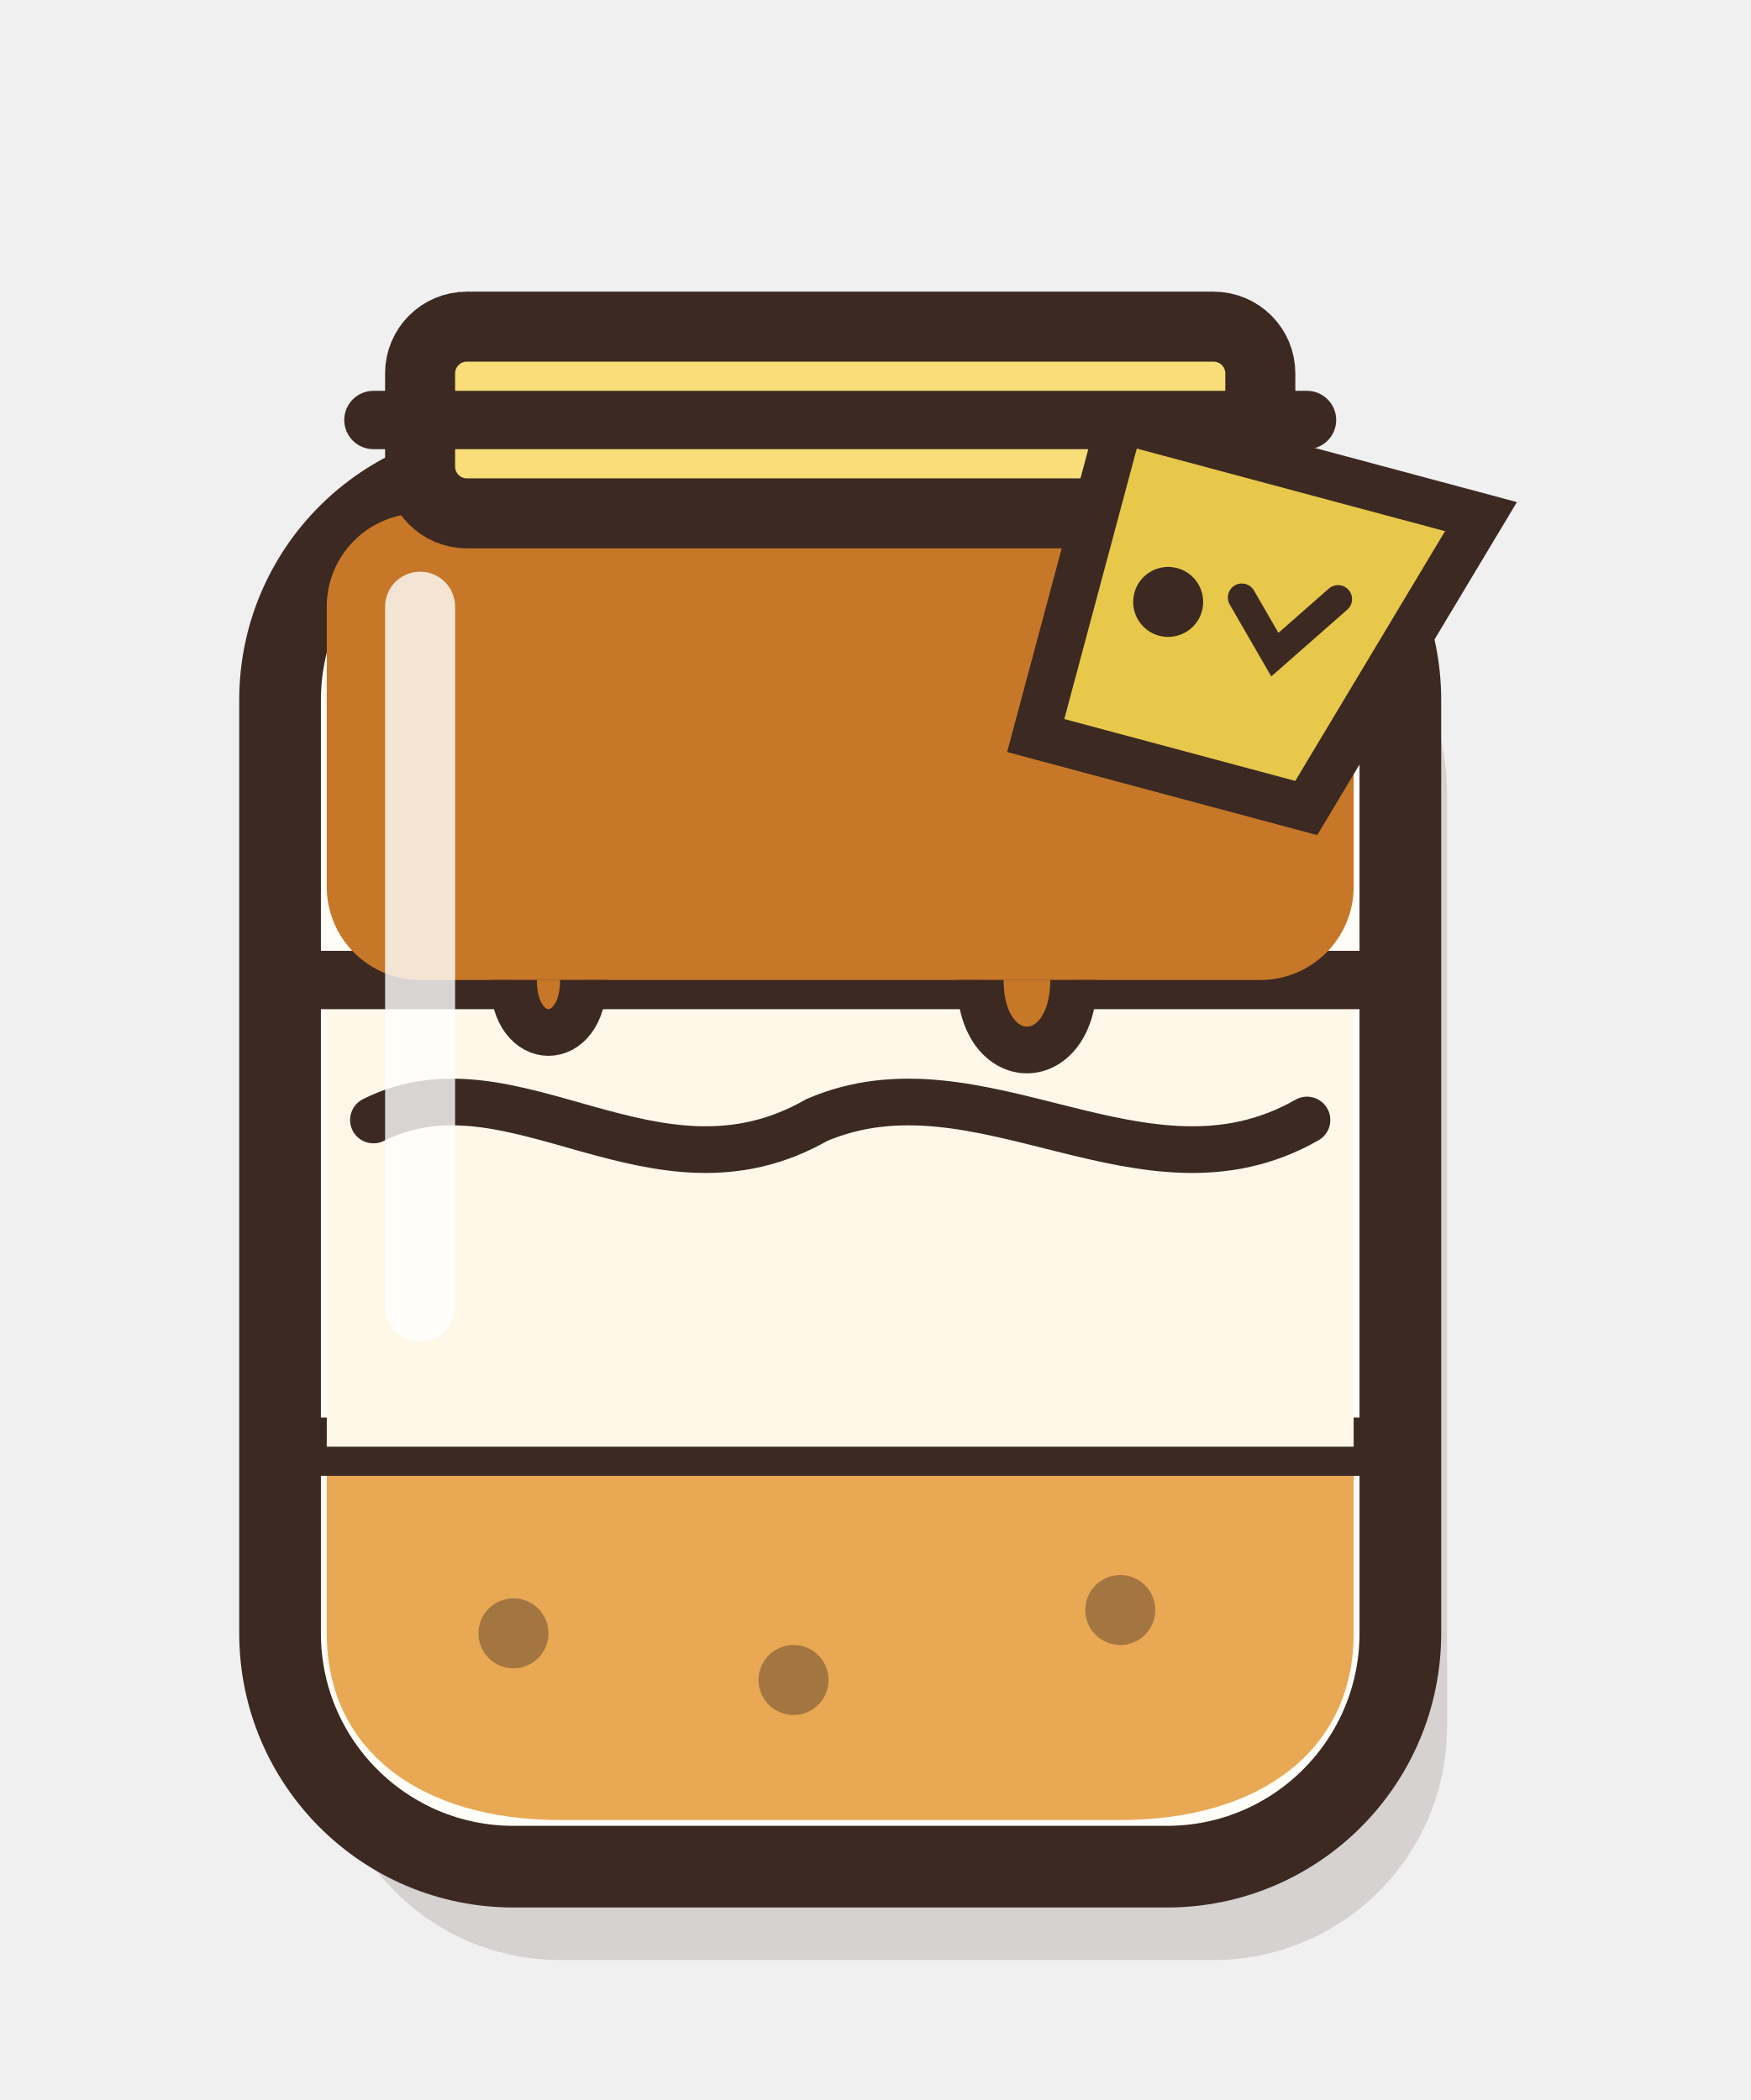
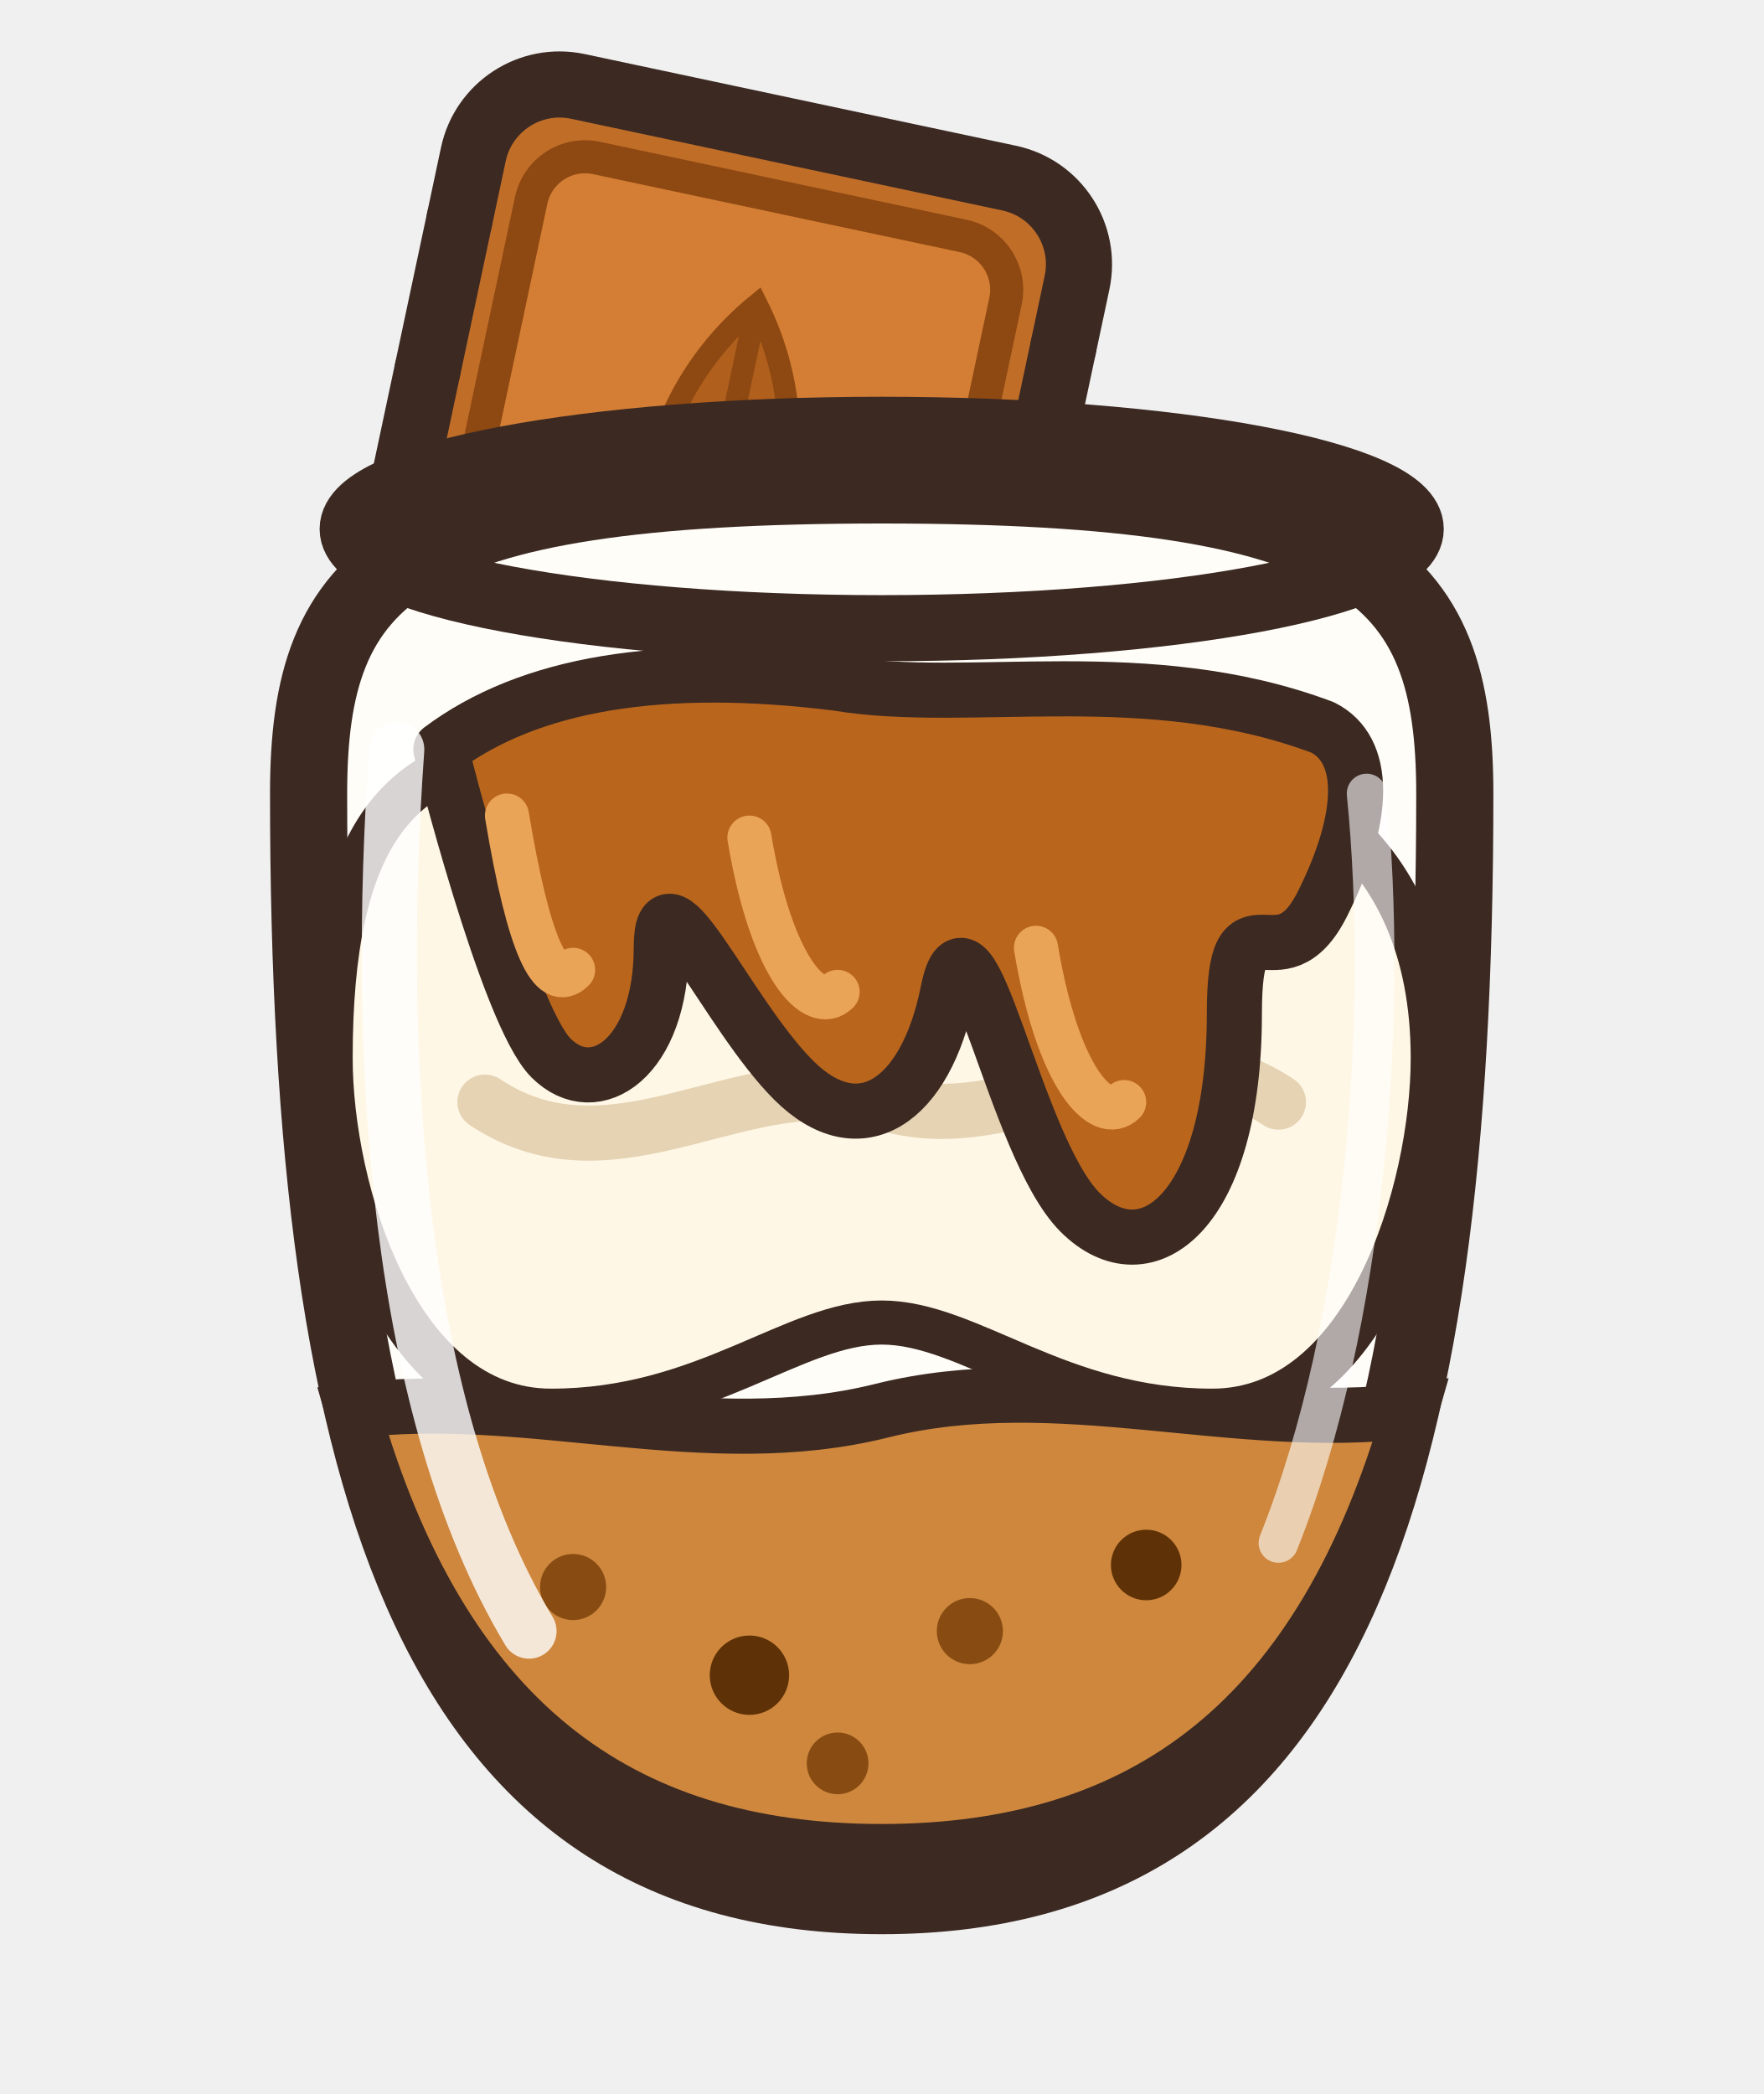
- <svg xmlns="http://www.w3.org/2000/svg" width="75" height="90" viewBox="0 0 75 90" fill="none">
-   <rect x="14" y="24" width="48" height="60" rx="10" fill="#3B2922" opacity="0.15" />
-   <rect x="12" y="20" width="48" height="60" rx="10" fill="#FFFDF8" stroke="#3B2922" stroke-width="3.5" stroke-linejoin="round" />
-   <path d="M14 62 H58 V70 C58 75 54 78 48 78 H24 C18 78 14 75 14 70 Z" fill="#E8A854" />
-   <circle cx="22" cy="70" r="1.5" fill="#3B2922" opacity="0.4" />
-   <circle cx="34" cy="72" r="1.5" fill="#3B2922" opacity="0.4" />
-   <circle cx="48" cy="69" r="1.5" fill="#3B2922" opacity="0.4" />
-   <line x1="13" y1="62" x2="59" y2="62" stroke="#3B2922" stroke-width="2.5" stroke-linecap="round" />
-   <rect x="14" y="42" width="44" height="20" fill="#FFF8E8" />
-   <path d="M16 48 C22 45 28 52 35 48 C42 45 49 52 56 48" stroke="#3B2922" stroke-width="2" stroke-linecap="round" fill="none" />
-   <line x1="13" y1="42" x2="59" y2="42" stroke="#3B2922" stroke-width="2.5" stroke-linecap="round" />
-   <rect x="14" y="22" width="44" height="20" rx="4" fill="#C67728" />
-   <path d="M22 42 C22 45 25 45 25 42" stroke="#3B2922" stroke-width="2" fill="#C67728" />
-   <path d="M42 42 C42 46 46 46 46 42" stroke="#3B2922" stroke-width="2" fill="#C67728" />
-   <rect x="18" y="14" width="36" height="8" rx="2" fill="#F8DD78" stroke="#3B2922" stroke-width="3" stroke-linejoin="round" />
-   <line x1="16" y1="18" x2="56" y2="18" stroke="#3B2922" stroke-width="2.5" stroke-linecap="round" />
-   <g transform="translate(48, 18) rotate(15)">
-     <polygon points="0,0 16,0 12,14 0,14" fill="#E8C84A" stroke="#3B2922" stroke-width="2" />
-     <circle cx="4" cy="7" r="1.5" fill="#3B2922" />
-     <path d="M7 6 L9 8 L11 5" stroke="#3B2922" stroke-width="1.2" stroke-linecap="round" />
+ <svg xmlns="http://www.w3.org/2000/svg" width="80" height="95" viewBox="0 0 80 95" fill="none">
+   <defs>
+     <filter id="biscoff-shadow" x="-5%" y="-5%" width="120%" height="120%">
+       <feDropShadow dx="2" dy="3" stdDeviation="0" flood-color="#3B2922" flood-opacity="0.15" />
+     </filter>
+   </defs>
+   <path d="M16 38 C16 66 22 84 40 84 C58 84 64 66 64 38 C64 30 61 24 40 24 C19 24 16 30 16 38 Z" fill="#3B2922" opacity="0.12" />
+   <g transform="translate(36, 6) rotate(12)">
+     <rect x="-14" y="0" width="28" height="42" rx="4" fill="#C06D28" stroke="#3B2922" stroke-width="3" stroke-linejoin="round" />
+     <rect x="-11" y="3" width="22" height="36" rx="2.5" fill="#D37E34" stroke="#8E4811" stroke-width="1.5" />
+     <circle cx="-14" cy="7" r="1.5" fill="#3B2922" />
+     <circle cx="-14" cy="14" r="1.5" fill="#3B2922" />
+     <circle cx="-14" cy="21" r="1.5" fill="#3B2922" />
+     <circle cx="-14" cy="28" r="1.5" fill="#3B2922" />
+     <circle cx="14" cy="7" r="1.5" fill="#3B2922" />
+     <circle cx="14" cy="14" r="1.5" fill="#3B2922" />
+     <circle cx="14" cy="21" r="1.5" fill="#3B2922" />
+     <circle cx="14" cy="28" r="1.5" fill="#3B2922" />
+     <path d="M0 8 C-4 13 -4 20 0 25 C4 20 4 13 0 8 Z" fill="#B05F1C" stroke="#8E4811" stroke-width="1" />
+     <line x1="0" y1="9" x2="0" y2="24" stroke="#8E4811" stroke-width="1" stroke-linecap="round" />
  </g>
-   <path d="M18 26 V56" stroke="#FFFFFF" stroke-width="3" stroke-linecap="round" opacity="0.8" />
+   <path d="M14 36 C14 68 20 86 40 86 C60 86 66 68 66 36 C66 26 62 22 40 22 C18 22 14 26 14 36 Z" fill="#FFFDF8" stroke="#3B2922" stroke-width="3.5" stroke-linejoin="round" />
+   <path d="M16 64 C20 78 28 84 40 84 C52 84 60 78 64 64 C56 65 48 62 40 64 C32 66 24 63 16 64 Z" fill="#CE873D" stroke="#3B2922" stroke-width="2.5" />
+   <circle cx="26" cy="72" r="1.5" fill="#884C12" />
+   <circle cx="34" cy="76" r="1.8" fill="#5E3106" />
+   <circle cx="44" cy="74" r="1.5" fill="#884C12" />
+   <circle cx="52" cy="71" r="1.6" fill="#5E3106" />
+   <circle cx="38" cy="80" r="1.4" fill="#884C12" />
+   <path d="M15 48 C15 54 18 64 25 64 C32 64 36 60 40 60 C44 60 48 64 55 64 C62 64 65 54 65 48 C65 38 58 34 50 34 C44 34 40 37 38 37 C34 37 30 34 25 34 C18 34 15 38 15 48 Z" fill="#FFF7E6" stroke="#3B2922" stroke-width="2" />
+   <path d="M22 50 C28 54 34 48 40 50 C46 52 52 46 58 50" stroke="#E5D3B3" stroke-width="2.5" stroke-linecap="round" fill="none" />
+   <path d="M20 34 C20 34 23 46 25 48 C27 50 30 48 30 43 C30 39 33 46 36 49 C39 52 42 50 43 45 C44 40 46 52 49 55 C52 58 56 55 56 46 C56 40 58 45 60 41 C62 37 62 34 60 33 C52 30 44 32 38 31 C30 30 24 31 20 34 Z" fill="#BA651C" stroke="#3B2922" stroke-width="2.5" stroke-linejoin="round" />
+   <path d="M23 37 C24 43 25 45 26 44" stroke="#EAA458" stroke-width="2" stroke-linecap="round" />
+   <path d="M34 38 C35 44 37 46 38 45" stroke="#EAA458" stroke-width="2" stroke-linecap="round" />
+   <path d="M47 43 C48 49 50 51 51 50" stroke="#EAA458" stroke-width="2" stroke-linecap="round" />
+   <ellipse cx="40" cy="24" rx="24" ry="4.5" fill="none" stroke="#3B2922" stroke-width="3" />
+   <path d="M18 34 C17 48 18 64 24 74" stroke="#FFFFFF" stroke-width="2.5" stroke-linecap="round" opacity="0.8" />
+   <path d="M62 36 C63 46 62 60 58 70" stroke="#FFFFFF" stroke-width="1.8" stroke-linecap="round" opacity="0.6" />
</svg>
